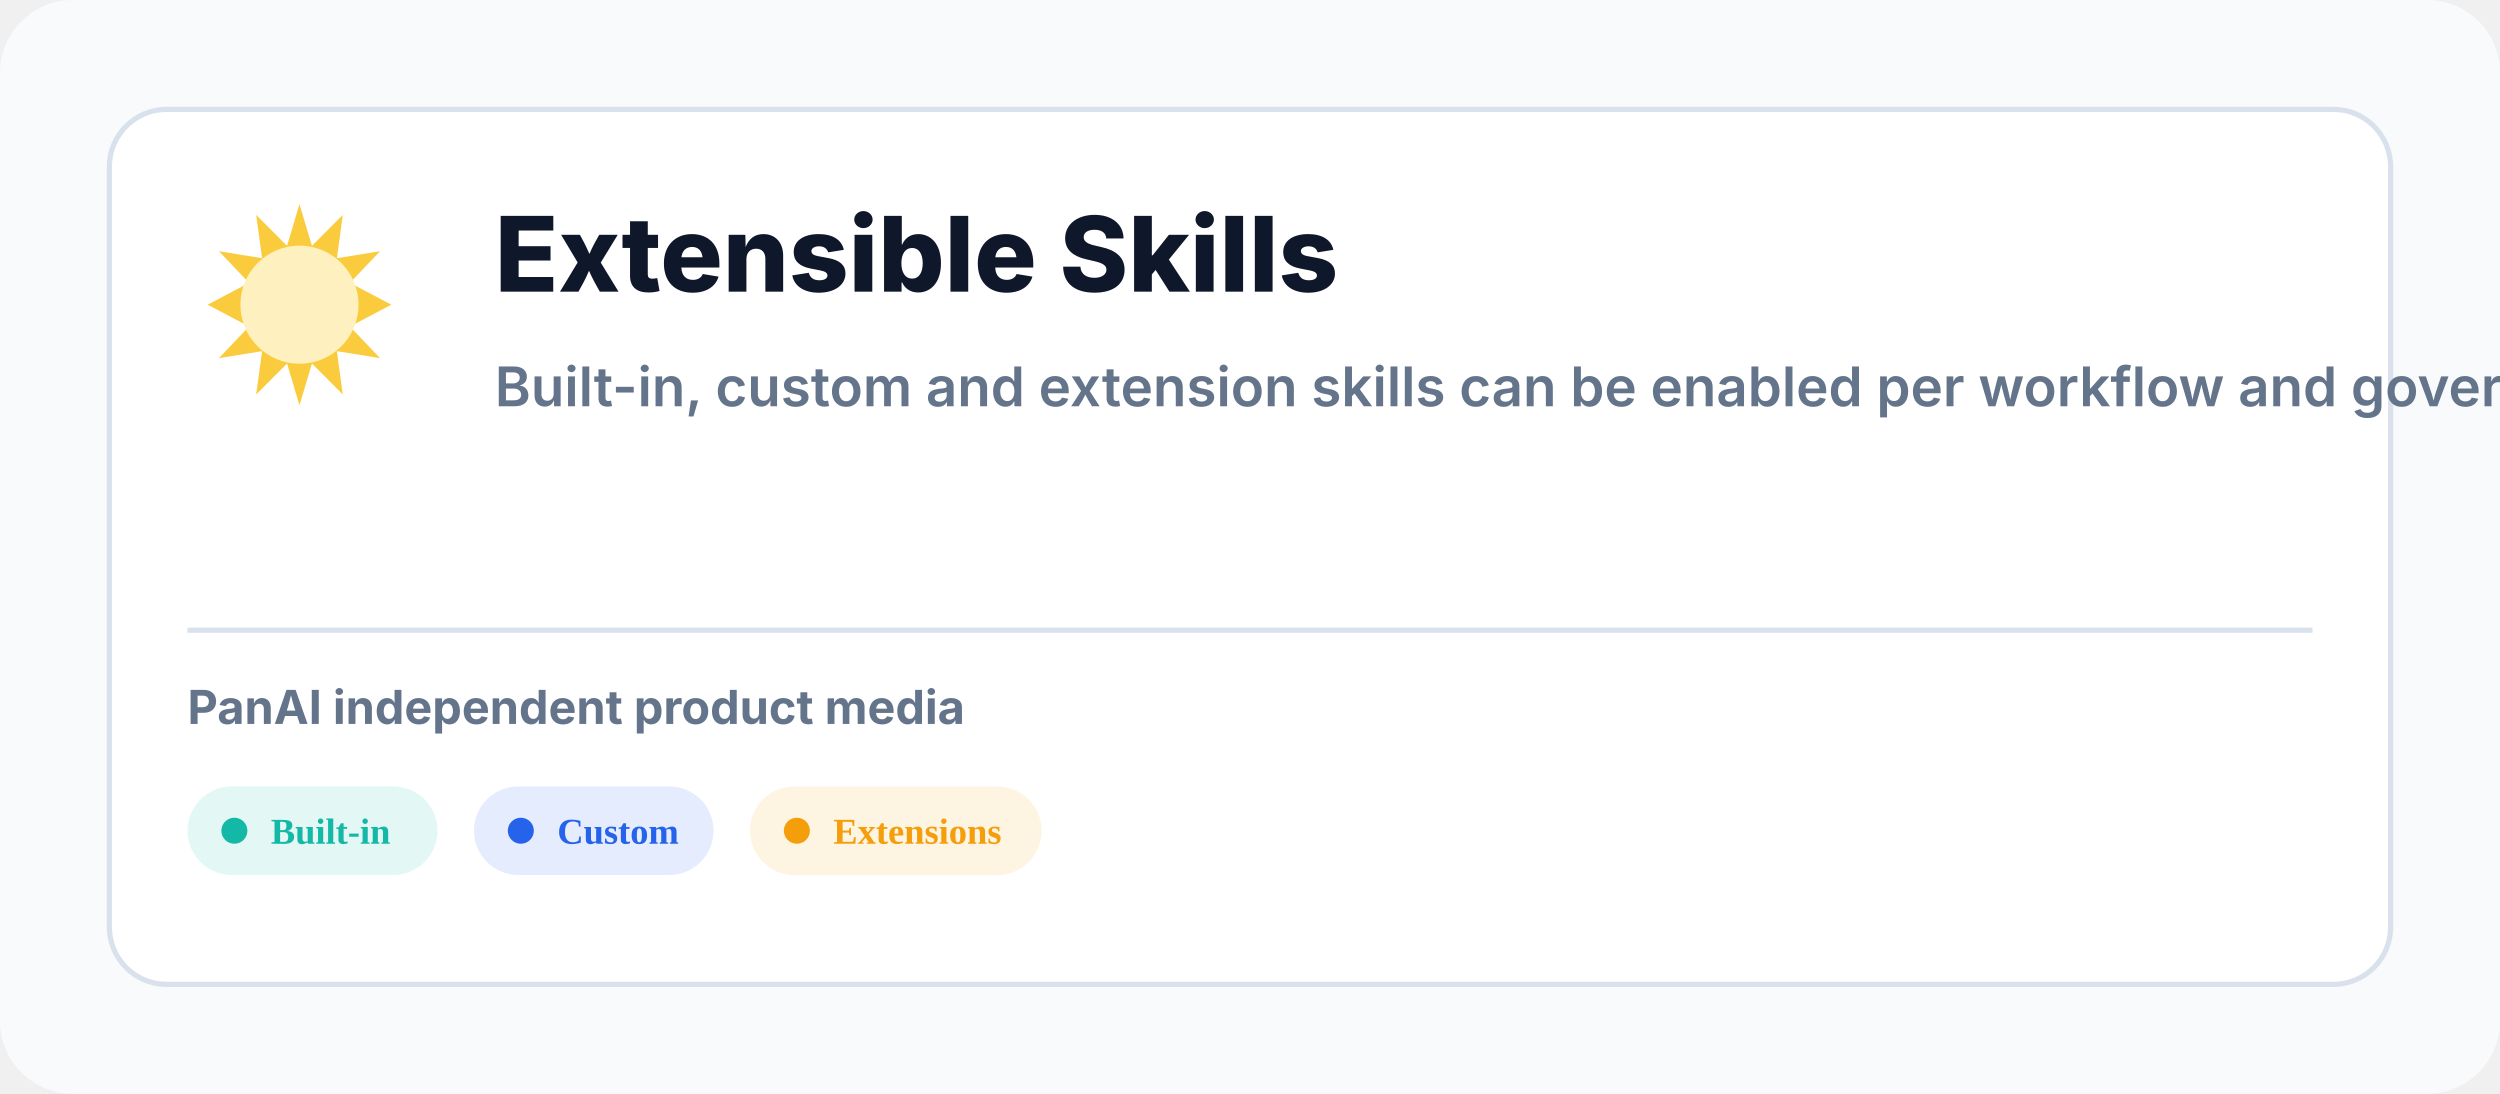
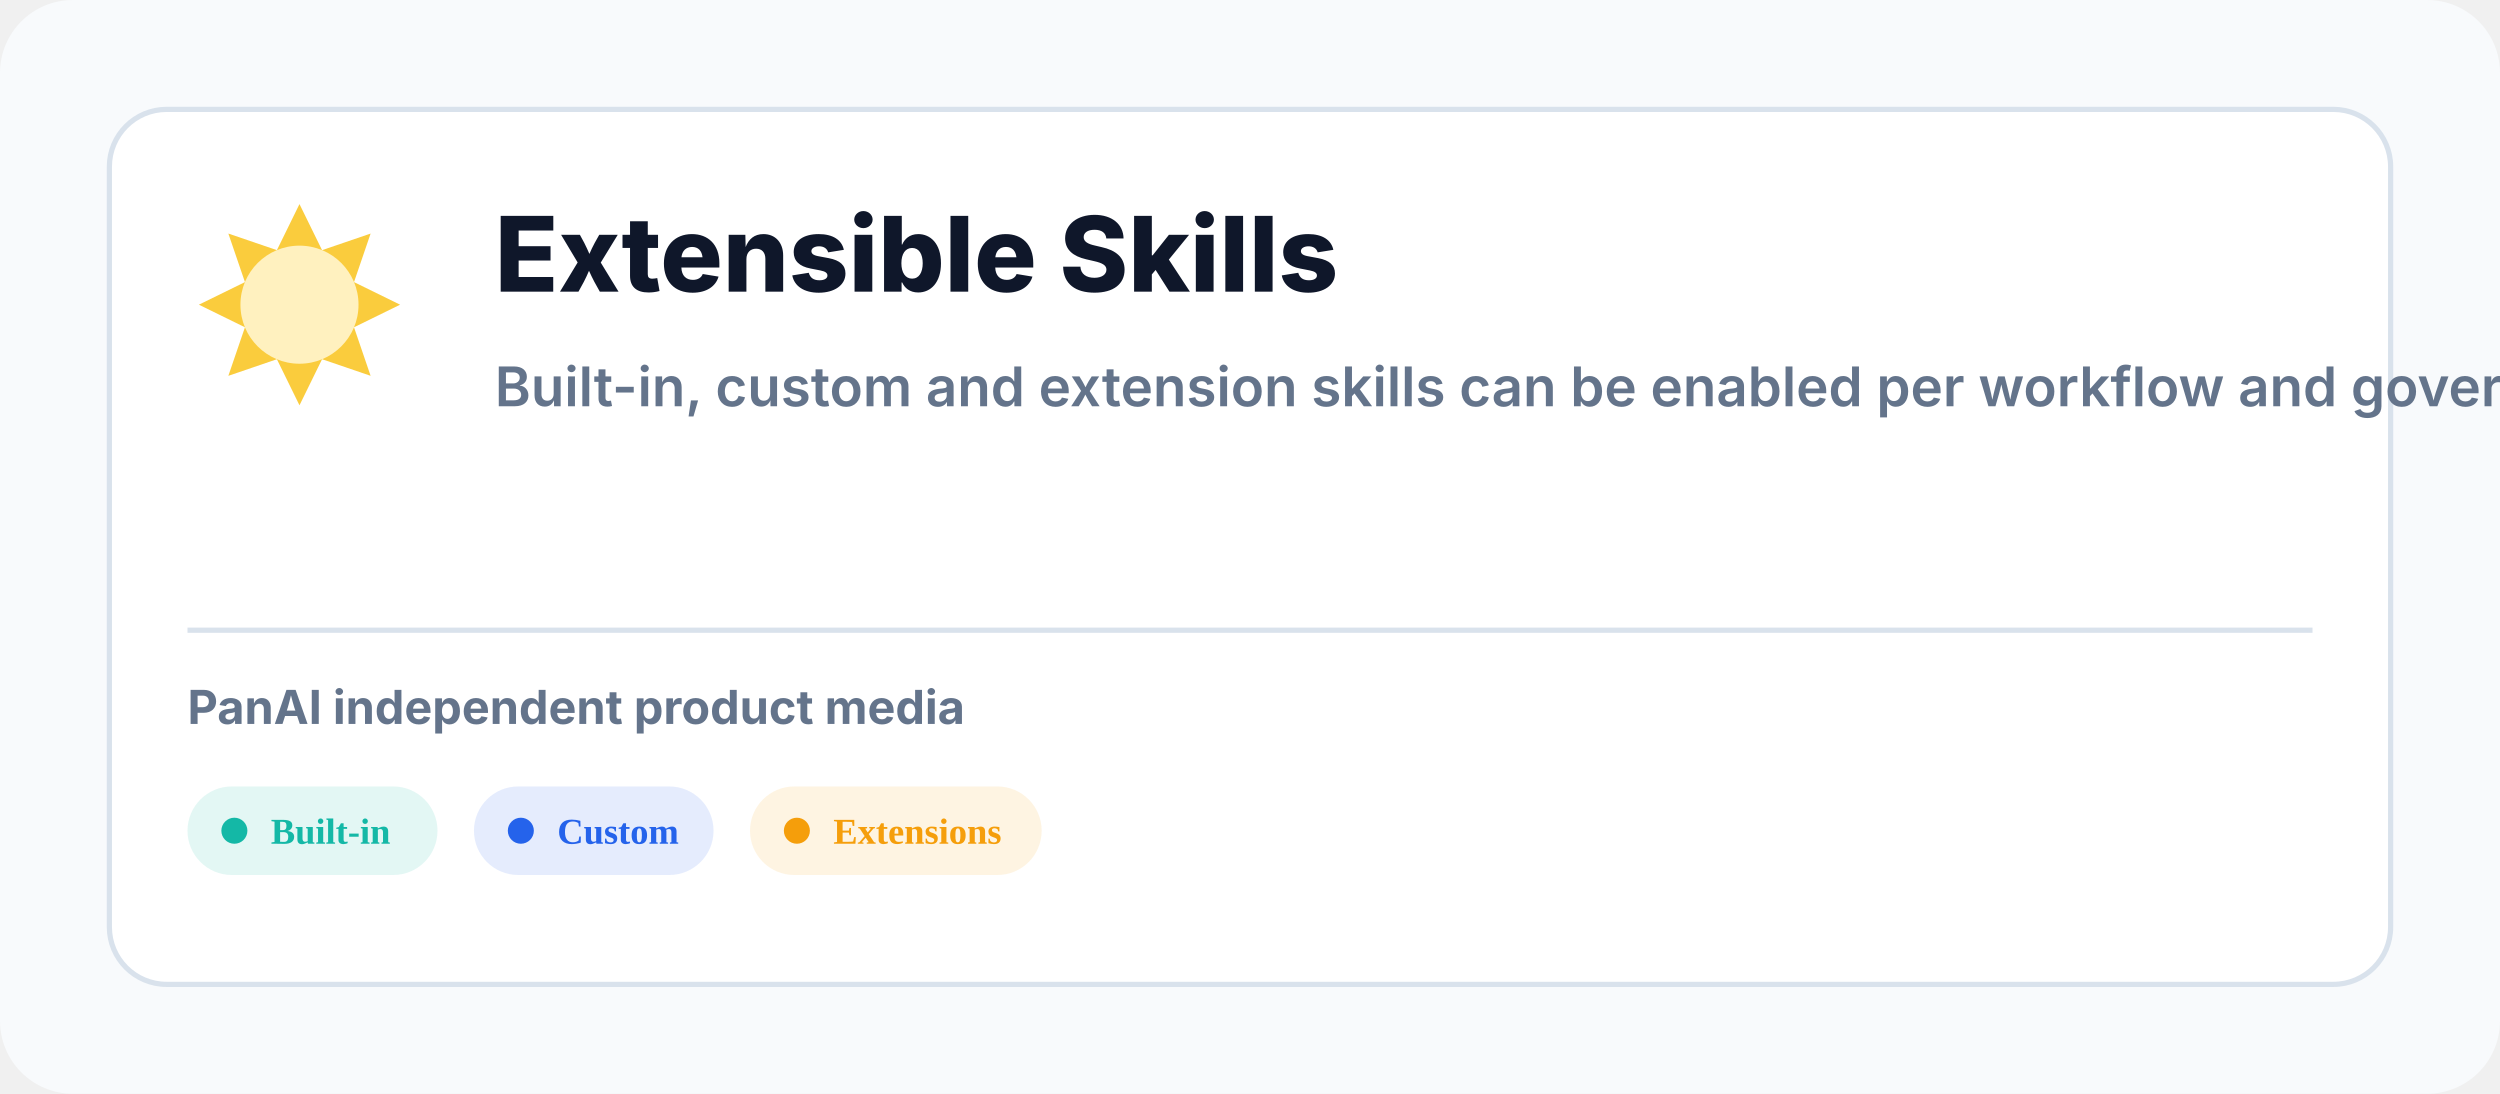
<svg xmlns="http://www.w3.org/2000/svg" width="960" height="420" viewBox="0 0 960 420" role="img" aria-label="Extensible Skills">
  <rect width="960" height="420" rx="28" fill="#f8fafc" />
  <rect x="42" y="42" width="876" height="336" rx="22" fill="#ffffff" stroke="#d9e2ec" stroke-width="2" />
  <g transform="translate(72 74) scale(1.075)">
-     <path d="M40 4.06 44.45 18.98 55.47 7.93 53.37 23.39 68.79 20.9 58.02 32.2 72.81 40 58.02 47.8 68.79 59.1 53.37 56.61 55.47 72.07 44.45 61.02 40 75.94 35.55 61.02 24.53 72.07 26.63 56.61 11.21 59.1 21.98 47.8 7.19 40 21.98 32.2 11.21 20.9 26.63 23.39 24.53 7.93 35.55 18.98Z" fill="#FACC3D" />
+     <path d="M40 4.06 48.07 20.52 65.41 14.59 59.48 31.93 75.94 40 59.48 48.07 65.41 65.41 48.07 59.48 40 75.94 31.93 59.48 14.59 65.41 20.52 48.07 4.06 40 20.52 31.93 14.59 14.59 31.93 20.52Z" fill="#FACC3D" />
    <circle cx="40" cy="40" r="21.09" fill="#FFF1BF" />
  </g>
  <text x="190" y="112" font-family="Inter, ui-sans-serif, system-ui, -apple-system, BlinkMacSystemFont, Segoe UI, sans-serif" font-size="40" font-weight="800" fill="#0f172a">Extensible Skills</text>
  <text x="190" y="156" font-family="Inter, ui-sans-serif, system-ui, -apple-system, BlinkMacSystemFont, Segoe UI, sans-serif" font-size="21" font-weight="600" fill="#64748b">Built-in, custom and extension skills can be enabled per workflow and governed by user approval.</text>
  <line x1="72" y1="242" x2="888" y2="242" stroke="#d9e2ec" stroke-width="2" />
  <text x="72" y="278" font-family="Inter, ui-sans-serif, system-ui, -apple-system, BlinkMacSystemFont, Segoe UI, sans-serif" font-size="18" font-weight="700" fill="#64748b">PanAI independent product media</text>
  <rect x="72" y="302" width="96" height="34" rx="17" fill="#14b8a6" fill-opacity="0.12" />
  <circle cx="90" cy="319" r="5" fill="#14b8a6" />
  <text x="104" y="324" font-size="14" font-weight="700" fill="#14b8a6">Built-in</text>
  <rect x="182" y="302" width="92" height="34" rx="17" fill="#2563eb" fill-opacity="0.12" />
  <circle cx="200" cy="319" r="5" fill="#2563eb" />
  <text x="214" y="324" font-size="14" font-weight="700" fill="#2563eb">Custom</text>
  <rect x="288" y="302" width="112" height="34" rx="17" fill="#f59e0b" fill-opacity="0.12" />
  <circle cx="306" cy="319" r="5" fill="#f59e0b" />
  <text x="320" y="324" font-size="14" font-weight="700" fill="#f59e0b">Extensions</text>
</svg>
